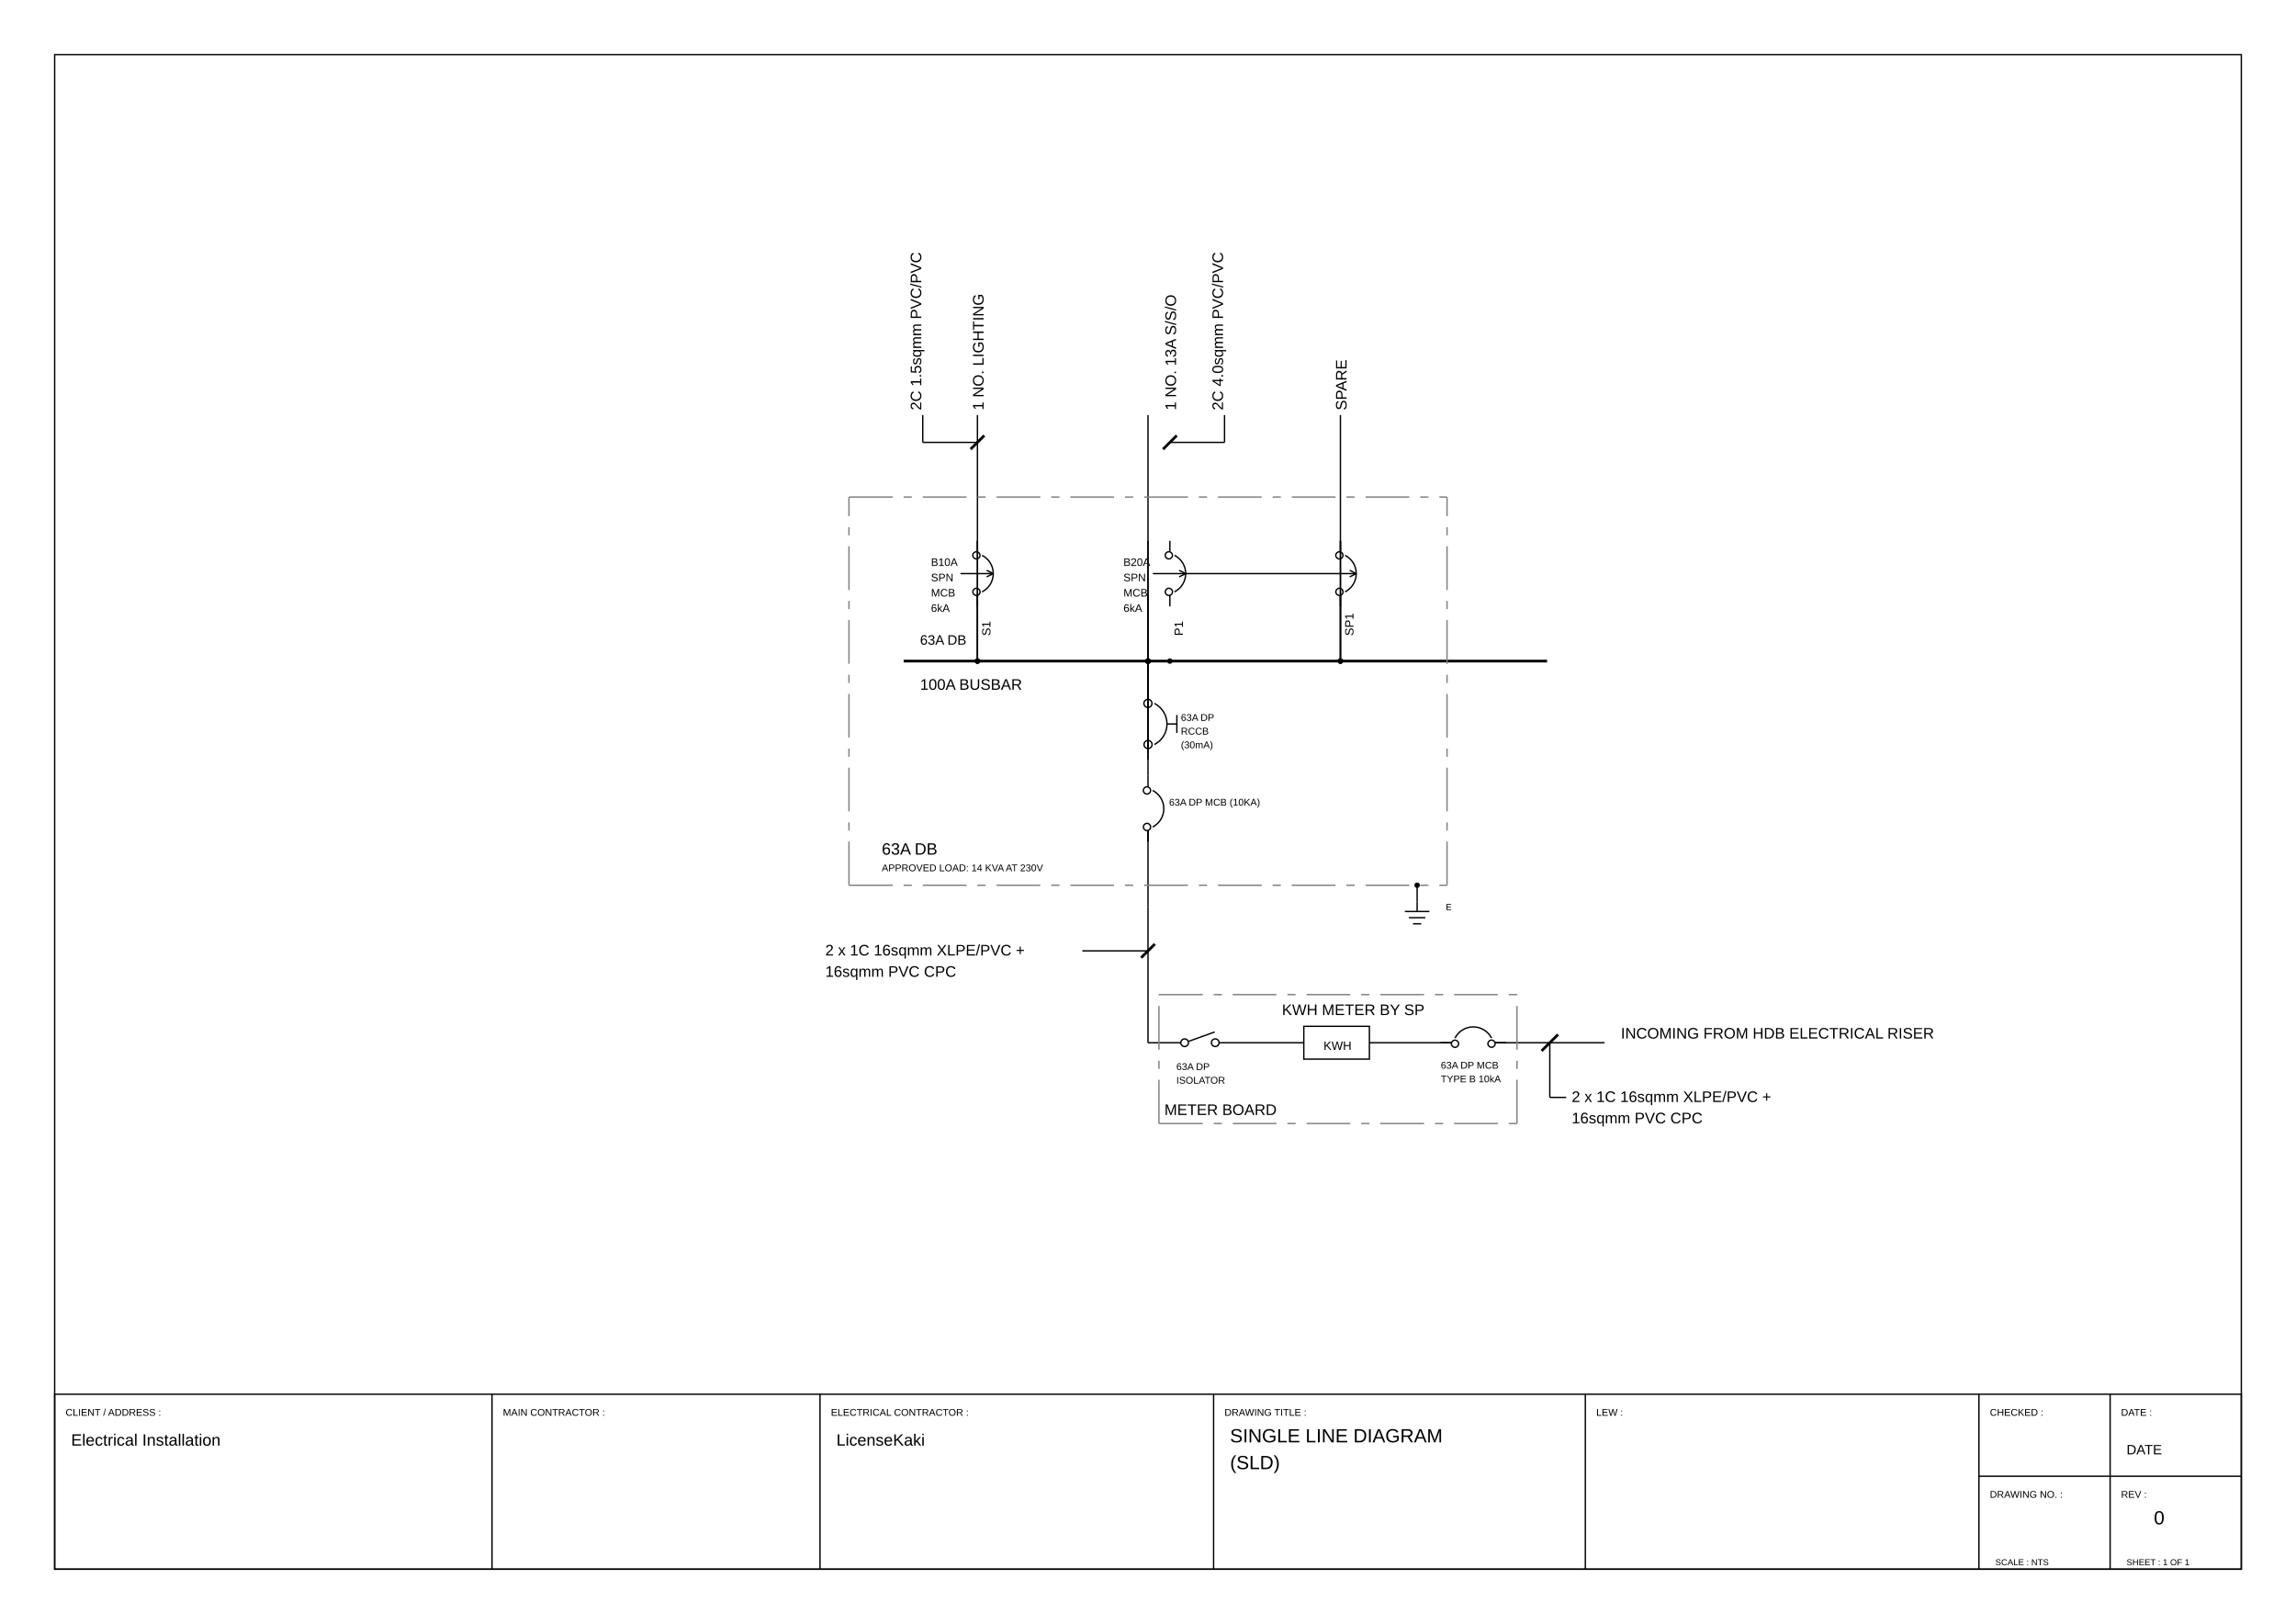
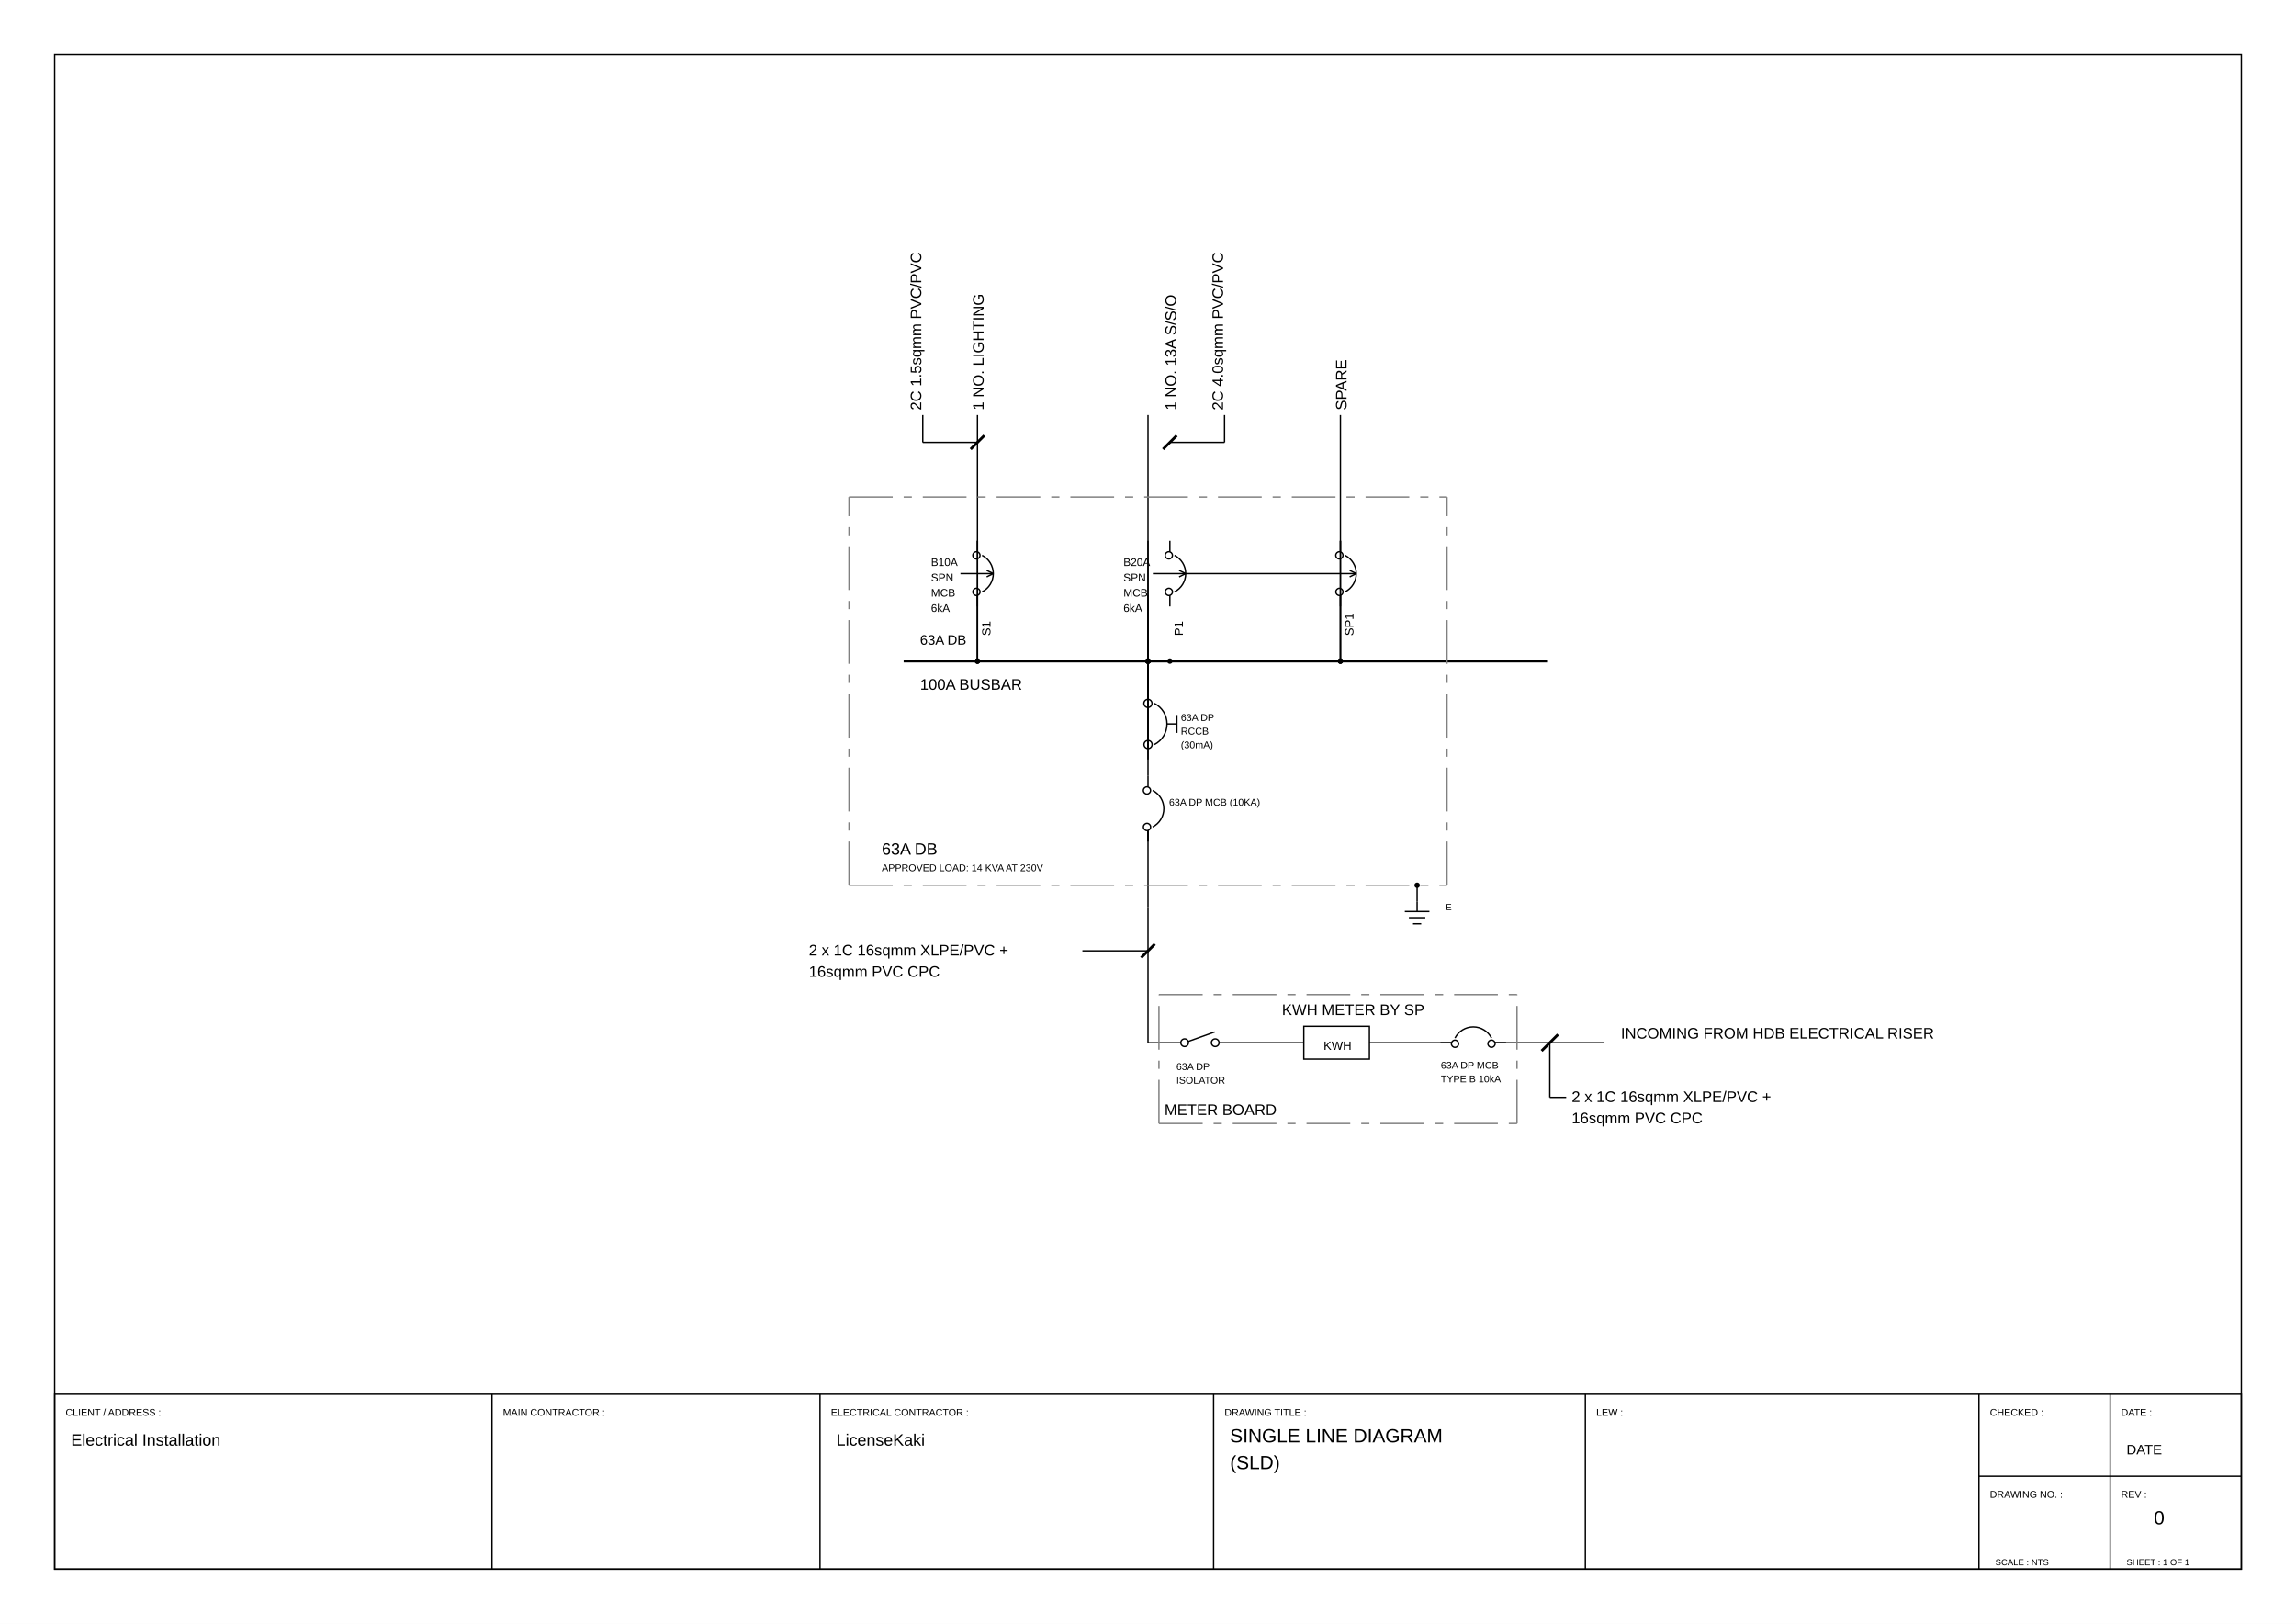
<svg xmlns="http://www.w3.org/2000/svg" viewBox="0 0 420.0 297.0" width="420.0mm" height="297.0mm">
  <rect width="420.0" height="297.0" fill="white" />
  <polygon points="10.00,287.00 410.00,287.00 410.00,10.00 10.00,10.00" stroke="#000000" stroke-width="0.25" fill="none" />
  <polygon points="10.00,287.00 410.00,287.00 410.00,255.00 10.00,255.00" stroke="#000000" stroke-width="0.25" fill="none" />
  <line x1="90.00" y1="255.00" x2="90.00" y2="287.00" stroke="#000000" stroke-width="0.25" fill="none" />
  <line x1="150.00" y1="255.00" x2="150.00" y2="287.00" stroke="#000000" stroke-width="0.25" fill="none" />
  <line x1="222.00" y1="255.00" x2="222.00" y2="287.00" stroke="#000000" stroke-width="0.25" fill="none" />
  <line x1="290.00" y1="255.00" x2="290.00" y2="287.00" stroke="#000000" stroke-width="0.25" fill="none" />
  <line x1="362.00" y1="255.00" x2="362.00" y2="287.00" stroke="#000000" stroke-width="0.25" fill="none" />
  <line x1="362.00" y1="270.00" x2="410.00" y2="270.00" stroke="#000000" stroke-width="0.25" fill="none" />
  <line x1="386.00" y1="255.00" x2="386.00" y2="287.00" stroke="#000000" stroke-width="0.25" fill="none" />
  <text x="12.00" y="258.94" font-family="Arial, Helvetica, sans-serif" font-size="1.8" fill="#000000">CLIENT / ADDRESS :</text>
  <text x="92.00" y="258.94" font-family="Arial, Helvetica, sans-serif" font-size="1.8" fill="#000000">MAIN CONTRACTOR :</text>
  <text x="152.00" y="258.94" font-family="Arial, Helvetica, sans-serif" font-size="1.8" fill="#000000">ELECTRICAL CONTRACTOR :</text>
  <text x="224.00" y="258.94" font-family="Arial, Helvetica, sans-serif" font-size="1.8" fill="#000000">DRAWING TITLE :</text>
  <text x="292.00" y="258.94" font-family="Arial, Helvetica, sans-serif" font-size="1.8" fill="#000000">LEW :</text>
  <text x="364.00" y="258.94" font-family="Arial, Helvetica, sans-serif" font-size="1.8" fill="#000000">CHECKED :</text>
  <text x="388.00" y="258.94" font-family="Arial, Helvetica, sans-serif" font-size="1.8" fill="#000000">DATE :</text>
  <text x="364.00" y="273.94" font-family="Arial, Helvetica, sans-serif" font-size="1.8" fill="#000000">DRAWING NO. :</text>
  <text x="388.00" y="273.94" font-family="Arial, Helvetica, sans-serif" font-size="1.8" fill="#000000">REV :</text>
  <circle cx="222.30" cy="190.71" r="0.70" stroke="#000000" stroke-width="0.25" fill="none" />
  <circle cx="216.70" cy="190.71" r="0.70" stroke="#000000" stroke-width="0.25" fill="none" />
  <polyline points="217.36,190.48 222.21,188.74" stroke="#000000" stroke-width="0.25" fill="none" />
  <text x="215.18" y="195.70" font-family="Arial, Helvetica, sans-serif" font-size="1.8" fill="#000000">
    <tspan x="215.18">63A DP</tspan>
    <tspan x="215.18" dy="2.5">ISOLATOR</tspan>
  </text>
  <polygon points="238.50,187.71 250.50,187.71 250.50,193.71 238.50,193.71" stroke="#000000" stroke-width="0.25" fill="none" />
  <text x="242.10" y="192.02" font-family="Arial, Helvetica, sans-serif" font-size="2.2" fill="#000000">KWH</text>
  <text x="234.50" y="185.65" font-family="Arial, Helvetica, sans-serif" font-size="2.8" fill="#000000">KWH METER BY SP</text>
  <path d="M 272.84,189.86 A 3.75,3.75 0 0,0 266.16,189.86" stroke="#000000" stroke-width="0.25" fill="none" />
  <circle cx="266.16" cy="190.90" r="0.66" stroke="#000000" stroke-width="0.25" fill="none" />
  <circle cx="272.84" cy="190.89" r="0.66" stroke="#000000" stroke-width="0.25" fill="none" />
  <line x1="265.50" y1="190.71" x2="263.50" y2="190.71" stroke="#000000" stroke-width="0.25" fill="none" />
  <line x1="273.50" y1="190.71" x2="275.50" y2="190.71" stroke="#000000" stroke-width="0.25" fill="none" />
  <text x="263.56" y="195.45" font-family="Arial, Helvetica, sans-serif" font-size="1.8" fill="#000000">
    <tspan x="263.56">63A DP MCB</tspan>
    <tspan x="263.56" dy="2.5">TYPE B 10kA</tspan>
  </text>
  <text x="296.50" y="189.95" font-family="Arial, Helvetica, sans-serif" font-size="2.8" fill="#000000">INCOMING FROM HDB ELECTRICAL RISER</text>
  <text x="287.50" y="201.55" font-family="Arial, Helvetica, sans-serif" font-size="2.8" fill="#000000">
    <tspan x="287.50">2 x 1C 16sqmm XLPE/PVC +</tspan>
    <tspan x="287.50" dy="3.9">16sqmm PVC CPC</tspan>
  </text>
-   <text x="150.96" y="174.75" font-family="Arial, Helvetica, sans-serif" font-size="2.8" fill="#000000">
-     <tspan x="150.96">2 x 1C 16sqmm XLPE/PVC +</tspan>
-     <tspan x="150.96" dy="3.9">16sqmm PVC CPC</tspan>
+   <text x="147.96" y="174.75" font-family="Arial, Helvetica, sans-serif" font-size="2.8" fill="#000000">
+     <tspan x="147.96">2 x 1C 16sqmm XLPE/PVC +</tspan>
+     <tspan x="147.96" dy="3.9">16sqmm PVC CPC</tspan>
  </text>
  <text x="213.00" y="203.93" font-family="Arial, Helvetica, sans-serif" font-size="2.8" fill="#000000">METER BOARD</text>
  <path d="M 210.85,151.25 A 3.75,3.75 0 0,0 210.85,144.57" stroke="#000000" stroke-width="0.25" fill="none" />
  <circle cx="209.81" cy="144.57" r="0.66" stroke="#000000" stroke-width="0.25" fill="none" />
  <circle cx="209.82" cy="151.25" r="0.66" stroke="#000000" stroke-width="0.25" fill="none" />
  <line x1="210.00" y1="151.91" x2="210.00" y2="153.91" stroke="#000000" stroke-width="0.25" fill="none" />
  <line x1="210.00" y1="143.91" x2="210.00" y2="141.91" stroke="#000000" stroke-width="0.25" fill="none" />
  <text x="213.85" y="147.35" font-family="Arial, Helvetica, sans-serif" font-size="1.8" fill="#000000">63A DP MCB (10KA)</text>
  <path d="M 211.17,136.17 A 4.22,4.22 0 0,0 211.17,128.65" stroke="#000000" stroke-width="0.25" fill="none" />
  <circle cx="209.99" cy="128.65" r="0.74" stroke="#000000" stroke-width="0.25" fill="none" />
  <circle cx="210.01" cy="136.17" r="0.74" stroke="#000000" stroke-width="0.25" fill="none" />
  <line x1="213.47" y1="132.41" x2="215.28" y2="132.41" stroke="#000000" stroke-width="0.25" fill="none" />
  <line x1="215.28" y1="134.05" x2="215.28" y2="130.77" stroke="#000000" stroke-width="0.25" fill="none" />
  <line x1="210.00" y1="136.91" x2="210.00" y2="138.91" stroke="#000000" stroke-width="0.25" fill="none" />
  <line x1="210.00" y1="127.91" x2="210.00" y2="125.91" stroke="#000000" stroke-width="0.25" fill="none" />
  <text x="216.01" y="131.85" font-family="Arial, Helvetica, sans-serif" font-size="1.8" fill="#000000">
    <tspan x="216.01">63A DP</tspan>
    <tspan x="216.01" dy="2.5">RCCB </tspan>
    <tspan x="216.01" dy="2.5">(30mA)</tspan>
  </text>
  <line x1="165.30" y1="120.91" x2="283.00" y2="120.91" stroke="#000000" stroke-width="0.50" fill="none" />
  <text x="168.30" y="117.91" font-family="Arial, Helvetica, sans-serif" font-size="2.5" fill="#000000">63A DB</text>
  <text x="168.30" y="126.15" font-family="Arial, Helvetica, sans-serif" font-size="2.8" fill="#000000">100A BUSBAR</text>
  <text x="180.30" y="117.17" font-family="Arial, Helvetica, sans-serif" font-size="2.2" fill="#000000" transform="rotate(-90.0,180.30,116.29)">S1</text>
  <path d="M 179.65,108.25 A 3.75,3.75 0 0,0 179.65,101.57" stroke="#000000" stroke-width="0.25" fill="none" />
  <circle cx="178.61" cy="101.57" r="0.66" stroke="#000000" stroke-width="0.25" fill="none" />
  <circle cx="178.62" cy="108.25" r="0.66" stroke="#000000" stroke-width="0.25" fill="none" />
  <line x1="178.80" y1="108.91" x2="178.80" y2="110.91" stroke="#000000" stroke-width="0.25" fill="none" />
  <line x1="178.80" y1="100.91" x2="178.80" y2="98.91" stroke="#000000" stroke-width="0.25" fill="none" />
  <line x1="175.69" y1="104.91" x2="181.69" y2="104.91" stroke="#000000" stroke-width="0.25" fill="none" />
  <line x1="181.69" y1="104.91" x2="180.49" y2="104.31" stroke="#000000" stroke-width="0.25" fill="none" />
  <line x1="181.69" y1="104.91" x2="180.49" y2="105.51" stroke="#000000" stroke-width="0.25" fill="none" />
  <text x="170.30" y="103.51" font-family="Arial, Helvetica, sans-serif" font-size="2.0" fill="#000000">
    <tspan x="170.30">B10A</tspan>
    <tspan x="170.30" dy="2.8">SPN</tspan>
    <tspan x="170.30" dy="2.8">MCB</tspan>
    <tspan x="170.30" dy="2.8">6kA</tspan>
  </text>
  <text x="178.80" y="76.15" font-family="Arial, Helvetica, sans-serif" font-size="2.8" fill="#000000" transform="rotate(-90.0,178.80,75.03)">1 NO. LIGHTING</text>
  <text x="215.50" y="117.17" font-family="Arial, Helvetica, sans-serif" font-size="2.2" fill="#000000" transform="rotate(-90.0,215.50,116.29)">P1</text>
  <path d="M 214.85,108.25 A 3.75,3.75 0 0,0 214.85,101.57" stroke="#000000" stroke-width="0.25" fill="none" />
  <circle cx="213.81" cy="101.57" r="0.66" stroke="#000000" stroke-width="0.25" fill="none" />
  <circle cx="213.82" cy="108.25" r="0.66" stroke="#000000" stroke-width="0.25" fill="none" />
  <line x1="214.00" y1="108.91" x2="214.00" y2="110.91" stroke="#000000" stroke-width="0.25" fill="none" />
  <line x1="214.00" y1="100.91" x2="214.00" y2="98.91" stroke="#000000" stroke-width="0.25" fill="none" />
  <line x1="210.89" y1="104.91" x2="216.89" y2="104.91" stroke="#000000" stroke-width="0.25" fill="none" />
  <line x1="216.89" y1="104.91" x2="215.69" y2="104.31" stroke="#000000" stroke-width="0.25" fill="none" />
  <line x1="216.89" y1="104.91" x2="215.69" y2="105.51" stroke="#000000" stroke-width="0.25" fill="none" />
  <text x="205.50" y="103.51" font-family="Arial, Helvetica, sans-serif" font-size="2.0" fill="#000000">
    <tspan x="205.50">B20A</tspan>
    <tspan x="205.50" dy="2.8">SPN</tspan>
    <tspan x="205.50" dy="2.8">MCB</tspan>
    <tspan x="205.50" dy="2.8">6kA</tspan>
  </text>
  <text x="214.00" y="76.15" font-family="Arial, Helvetica, sans-serif" font-size="2.8" fill="#000000" transform="rotate(-90.0,214.00,75.03)">1 NO. 13A S/S/O</text>
  <text x="246.70" y="117.17" font-family="Arial, Helvetica, sans-serif" font-size="2.2" fill="#000000" transform="rotate(-90.0,246.70,116.29)">SP1</text>
  <path d="M 246.05,108.25 A 3.75,3.75 0 0,0 246.05,101.57" stroke="#000000" stroke-width="0.25" fill="none" />
  <circle cx="245.01" cy="101.57" r="0.66" stroke="#000000" stroke-width="0.25" fill="none" />
  <circle cx="245.02" cy="108.25" r="0.66" stroke="#000000" stroke-width="0.25" fill="none" />
  <line x1="245.20" y1="108.91" x2="245.20" y2="110.91" stroke="#000000" stroke-width="0.25" fill="none" />
  <line x1="245.20" y1="100.91" x2="245.20" y2="98.91" stroke="#000000" stroke-width="0.25" fill="none" />
  <line x1="216.89" y1="104.91" x2="248.09" y2="104.91" stroke="#000000" stroke-width="0.25" fill="none" />
  <line x1="248.09" y1="104.91" x2="246.89" y2="104.31" stroke="#000000" stroke-width="0.25" fill="none" />
  <line x1="248.09" y1="104.91" x2="246.89" y2="105.51" stroke="#000000" stroke-width="0.25" fill="none" />
  <text x="245.20" y="76.15" font-family="Arial, Helvetica, sans-serif" font-size="2.8" fill="#000000" transform="rotate(-90.0,245.20,75.03)">SPARE</text>
  <text x="167.40" y="76.15" font-family="Arial, Helvetica, sans-serif" font-size="2.8" fill="#000000" transform="rotate(-90.0,167.40,75.03)">2C 1.5sqmm PVC/PVC</text>
  <text x="222.60" y="76.15" font-family="Arial, Helvetica, sans-serif" font-size="2.8" fill="#000000" transform="rotate(-90.0,222.60,75.03)">2C 4.0sqmm PVC/PVC</text>
  <text x="161.30" y="156.31" font-family="Arial, Helvetica, sans-serif" font-size="3.0" fill="#000000">63A DB</text>
  <text x="161.30" y="159.35" font-family="Arial, Helvetica, sans-serif" font-size="1.8" fill="#000000">APPROVED LOAD: 14 KVA AT 230V</text>
  <line x1="259.23" y1="164.91" x2="259.23" y2="166.71" stroke="#000000" stroke-width="0.25" fill="none" />
  <line x1="256.98" y1="166.71" x2="261.48" y2="166.71" stroke="#000000" stroke-width="0.25" fill="none" />
  <line x1="257.73" y1="167.84" x2="260.73" y2="167.84" stroke="#000000" stroke-width="0.25" fill="none" />
  <line x1="258.48" y1="168.96" x2="259.98" y2="168.96" stroke="#000000" stroke-width="0.25" fill="none" />
  <text x="264.48" y="166.44" font-family="Arial, Helvetica, sans-serif" font-size="1.6" fill="#000000">E</text>
  <line x1="210.00" y1="190.71" x2="216.00" y2="190.71" stroke="#000000" stroke-width="0.25" fill="none" />
  <line x1="223.00" y1="190.71" x2="238.50" y2="190.71" stroke="#000000" stroke-width="0.25" fill="none" />
  <line x1="250.50" y1="190.71" x2="265.50" y2="190.71" stroke="#000000" stroke-width="0.25" fill="none" />
  <line x1="273.50" y1="190.71" x2="293.50" y2="190.71" stroke="#000000" stroke-width="0.25" fill="none" />
  <line x1="283.50" y1="190.71" x2="283.50" y2="200.71" stroke="#000000" stroke-width="0.25" fill="none" />
  <line x1="210.00" y1="190.71" x2="210.00" y2="165.91" stroke="#000000" stroke-width="0.25" fill="none" />
  <line x1="210.00" y1="165.91" x2="210.00" y2="151.91" stroke="#000000" stroke-width="0.25" fill="none" />
  <line x1="210.00" y1="153.91" x2="210.00" y2="151.91" stroke="#000000" stroke-width="0.25" fill="none" />
  <line x1="210.00" y1="120.91" x2="210.00" y2="141.91" stroke="#000000" stroke-width="0.25" fill="none" />
  <line x1="210.00" y1="120.91" x2="210.00" y2="136.91" stroke="#000000" stroke-width="0.25" fill="none" />
  <line x1="210.00" y1="120.91" x2="210.00" y2="136.91" stroke="#000000" stroke-width="0.25" fill="none" />
  <line x1="210.00" y1="120.91" x2="210.00" y2="125.91" stroke="#000000" stroke-width="0.25" fill="none" />
  <line x1="210.00" y1="125.91" x2="210.00" y2="120.91" stroke="#000000" stroke-width="0.25" fill="none" />
  <line x1="178.80" y1="120.91" x2="178.80" y2="108.91" stroke="#000000" stroke-width="0.25" fill="none" />
  <line x1="178.80" y1="120.91" x2="178.80" y2="98.91" stroke="#000000" stroke-width="0.25" fill="none" />
  <line x1="178.80" y1="120.91" x2="178.80" y2="75.91" stroke="#000000" stroke-width="0.25" fill="none" />
  <line x1="210.00" y1="120.91" x2="210.00" y2="108.91" stroke="#000000" stroke-width="0.25" fill="none" />
  <line x1="210.00" y1="120.91" x2="210.00" y2="98.91" stroke="#000000" stroke-width="0.25" fill="none" />
  <line x1="210.00" y1="120.91" x2="210.00" y2="75.91" stroke="#000000" stroke-width="0.25" fill="none" />
  <line x1="245.20" y1="120.91" x2="245.20" y2="108.91" stroke="#000000" stroke-width="0.25" fill="none" />
  <line x1="245.20" y1="120.91" x2="245.20" y2="98.91" stroke="#000000" stroke-width="0.25" fill="none" />
  <line x1="245.20" y1="120.91" x2="245.20" y2="75.91" stroke="#000000" stroke-width="0.25" fill="none" />
  <line x1="168.80" y1="80.91" x2="168.80" y2="75.91" stroke="#000000" stroke-width="0.25" fill="none" />
  <line x1="224.00" y1="80.91" x2="224.00" y2="75.91" stroke="#000000" stroke-width="0.25" fill="none" />
  <line x1="259.23" y1="161.91" x2="259.23" y2="164.91" stroke="#000000" stroke-width="0.25" fill="none" />
  <line x1="282.00" y1="192.21" x2="285.00" y2="189.21" stroke="#000000" stroke-width="0.50" fill="none" />
  <line x1="208.75" y1="175.16" x2="211.25" y2="172.66" stroke="#000000" stroke-width="0.50" fill="none" />
  <line x1="177.55" y1="82.16" x2="180.05" y2="79.66" stroke="#000000" stroke-width="0.50" fill="none" />
  <line x1="212.75" y1="82.16" x2="215.25" y2="79.66" stroke="#000000" stroke-width="0.50" fill="none" />
  <line x1="283.50" y1="200.71" x2="286.50" y2="200.71" stroke="#000000" stroke-width="0.25" fill="none" />
  <line x1="210.00" y1="173.91" x2="198.00" y2="173.91" stroke="#000000" stroke-width="0.25" fill="none" />
  <line x1="168.80" y1="80.91" x2="178.80" y2="80.91" stroke="#000000" stroke-width="0.25" fill="none" />
  <line x1="214.00" y1="80.91" x2="224.00" y2="80.91" stroke="#000000" stroke-width="0.25" fill="none" />
  <line x1="212.00" y1="205.49" x2="220.00" y2="205.49" stroke="#808080" stroke-width="0.25" fill="none" />
  <line x1="222.00" y1="205.49" x2="223.50" y2="205.49" stroke="#808080" stroke-width="0.25" fill="none" />
  <line x1="225.50" y1="205.49" x2="233.50" y2="205.49" stroke="#808080" stroke-width="0.25" fill="none" />
  <line x1="235.50" y1="205.49" x2="237.00" y2="205.49" stroke="#808080" stroke-width="0.25" fill="none" />
  <line x1="239.00" y1="205.49" x2="247.00" y2="205.49" stroke="#808080" stroke-width="0.25" fill="none" />
  <line x1="249.00" y1="205.49" x2="250.50" y2="205.49" stroke="#808080" stroke-width="0.25" fill="none" />
  <line x1="252.50" y1="205.49" x2="260.50" y2="205.49" stroke="#808080" stroke-width="0.25" fill="none" />
  <line x1="262.50" y1="205.49" x2="264.00" y2="205.49" stroke="#808080" stroke-width="0.25" fill="none" />
  <line x1="266.00" y1="205.49" x2="274.00" y2="205.49" stroke="#808080" stroke-width="0.25" fill="none" />
  <line x1="276.00" y1="205.49" x2="277.50" y2="205.49" stroke="#808080" stroke-width="0.25" fill="none" />
  <line x1="212.00" y1="181.91" x2="220.00" y2="181.91" stroke="#808080" stroke-width="0.25" fill="none" />
  <line x1="222.00" y1="181.91" x2="223.50" y2="181.91" stroke="#808080" stroke-width="0.25" fill="none" />
  <line x1="225.50" y1="181.91" x2="233.50" y2="181.91" stroke="#808080" stroke-width="0.25" fill="none" />
  <line x1="235.50" y1="181.91" x2="237.00" y2="181.91" stroke="#808080" stroke-width="0.25" fill="none" />
  <line x1="239.00" y1="181.91" x2="247.00" y2="181.91" stroke="#808080" stroke-width="0.25" fill="none" />
  <line x1="249.00" y1="181.91" x2="250.50" y2="181.91" stroke="#808080" stroke-width="0.25" fill="none" />
  <line x1="252.50" y1="181.91" x2="260.50" y2="181.91" stroke="#808080" stroke-width="0.25" fill="none" />
  <line x1="262.50" y1="181.91" x2="264.00" y2="181.91" stroke="#808080" stroke-width="0.25" fill="none" />
  <line x1="266.00" y1="181.91" x2="274.00" y2="181.91" stroke="#808080" stroke-width="0.25" fill="none" />
  <line x1="276.00" y1="181.91" x2="277.50" y2="181.91" stroke="#808080" stroke-width="0.25" fill="none" />
  <line x1="212.00" y1="205.49" x2="212.00" y2="197.49" stroke="#808080" stroke-width="0.25" fill="none" />
  <line x1="212.00" y1="195.49" x2="212.00" y2="193.99" stroke="#808080" stroke-width="0.25" fill="none" />
  <line x1="212.00" y1="191.99" x2="212.00" y2="183.99" stroke="#808080" stroke-width="0.25" fill="none" />
  <line x1="212.00" y1="181.99" x2="212.00" y2="181.91" stroke="#808080" stroke-width="0.25" fill="none" />
  <line x1="277.50" y1="205.49" x2="277.50" y2="197.49" stroke="#808080" stroke-width="0.25" fill="none" />
  <line x1="277.50" y1="195.49" x2="277.50" y2="193.99" stroke="#808080" stroke-width="0.25" fill="none" />
  <line x1="277.50" y1="191.99" x2="277.50" y2="183.99" stroke="#808080" stroke-width="0.25" fill="none" />
  <line x1="277.50" y1="181.99" x2="277.50" y2="181.91" stroke="#808080" stroke-width="0.25" fill="none" />
  <line x1="155.30" y1="161.91" x2="163.30" y2="161.91" stroke="#808080" stroke-width="0.25" fill="none" />
  <line x1="165.30" y1="161.91" x2="166.80" y2="161.91" stroke="#808080" stroke-width="0.25" fill="none" />
  <line x1="168.80" y1="161.91" x2="176.80" y2="161.91" stroke="#808080" stroke-width="0.25" fill="none" />
  <line x1="178.80" y1="161.91" x2="180.30" y2="161.91" stroke="#808080" stroke-width="0.25" fill="none" />
  <line x1="182.30" y1="161.91" x2="190.30" y2="161.91" stroke="#808080" stroke-width="0.25" fill="none" />
  <line x1="192.30" y1="161.91" x2="193.80" y2="161.91" stroke="#808080" stroke-width="0.25" fill="none" />
  <line x1="195.80" y1="161.91" x2="203.80" y2="161.91" stroke="#808080" stroke-width="0.25" fill="none" />
  <line x1="205.80" y1="161.91" x2="207.30" y2="161.91" stroke="#808080" stroke-width="0.25" fill="none" />
  <line x1="209.30" y1="161.91" x2="217.30" y2="161.91" stroke="#808080" stroke-width="0.25" fill="none" />
  <line x1="219.30" y1="161.91" x2="220.80" y2="161.91" stroke="#808080" stroke-width="0.25" fill="none" />
  <line x1="222.80" y1="161.91" x2="230.80" y2="161.91" stroke="#808080" stroke-width="0.25" fill="none" />
  <line x1="232.80" y1="161.91" x2="234.30" y2="161.91" stroke="#808080" stroke-width="0.25" fill="none" />
  <line x1="236.30" y1="161.91" x2="244.30" y2="161.91" stroke="#808080" stroke-width="0.25" fill="none" />
  <line x1="246.30" y1="161.91" x2="247.80" y2="161.91" stroke="#808080" stroke-width="0.25" fill="none" />
  <line x1="249.80" y1="161.91" x2="257.80" y2="161.91" stroke="#808080" stroke-width="0.25" fill="none" />
  <line x1="259.80" y1="161.91" x2="261.30" y2="161.91" stroke="#808080" stroke-width="0.25" fill="none" />
  <line x1="263.30" y1="161.91" x2="264.70" y2="161.91" stroke="#808080" stroke-width="0.25" fill="none" />
  <line x1="155.30" y1="90.91" x2="163.30" y2="90.91" stroke="#808080" stroke-width="0.25" fill="none" />
  <line x1="165.30" y1="90.91" x2="166.80" y2="90.91" stroke="#808080" stroke-width="0.25" fill="none" />
  <line x1="168.80" y1="90.91" x2="176.80" y2="90.91" stroke="#808080" stroke-width="0.25" fill="none" />
  <line x1="178.80" y1="90.91" x2="180.30" y2="90.91" stroke="#808080" stroke-width="0.25" fill="none" />
  <line x1="182.30" y1="90.91" x2="190.30" y2="90.91" stroke="#808080" stroke-width="0.25" fill="none" />
  <line x1="192.30" y1="90.91" x2="193.80" y2="90.91" stroke="#808080" stroke-width="0.25" fill="none" />
  <line x1="195.80" y1="90.91" x2="203.80" y2="90.91" stroke="#808080" stroke-width="0.25" fill="none" />
  <line x1="205.80" y1="90.91" x2="207.30" y2="90.91" stroke="#808080" stroke-width="0.25" fill="none" />
  <line x1="209.30" y1="90.91" x2="217.30" y2="90.91" stroke="#808080" stroke-width="0.25" fill="none" />
  <line x1="219.30" y1="90.91" x2="220.80" y2="90.91" stroke="#808080" stroke-width="0.25" fill="none" />
  <line x1="222.80" y1="90.91" x2="230.80" y2="90.91" stroke="#808080" stroke-width="0.25" fill="none" />
  <line x1="232.80" y1="90.91" x2="234.30" y2="90.91" stroke="#808080" stroke-width="0.25" fill="none" />
  <line x1="236.30" y1="90.91" x2="244.30" y2="90.91" stroke="#808080" stroke-width="0.25" fill="none" />
  <line x1="246.30" y1="90.91" x2="247.80" y2="90.91" stroke="#808080" stroke-width="0.25" fill="none" />
  <line x1="249.80" y1="90.91" x2="257.80" y2="90.91" stroke="#808080" stroke-width="0.25" fill="none" />
  <line x1="259.80" y1="90.91" x2="261.30" y2="90.91" stroke="#808080" stroke-width="0.25" fill="none" />
  <line x1="263.30" y1="90.91" x2="264.70" y2="90.91" stroke="#808080" stroke-width="0.25" fill="none" />
  <line x1="155.30" y1="161.91" x2="155.30" y2="153.91" stroke="#808080" stroke-width="0.25" fill="none" />
  <line x1="155.30" y1="151.91" x2="155.30" y2="150.41" stroke="#808080" stroke-width="0.25" fill="none" />
  <line x1="155.30" y1="148.41" x2="155.30" y2="140.41" stroke="#808080" stroke-width="0.25" fill="none" />
  <line x1="155.30" y1="138.41" x2="155.30" y2="136.91" stroke="#808080" stroke-width="0.25" fill="none" />
  <line x1="155.30" y1="134.91" x2="155.30" y2="126.91" stroke="#808080" stroke-width="0.25" fill="none" />
  <line x1="155.30" y1="124.91" x2="155.30" y2="123.41" stroke="#808080" stroke-width="0.25" fill="none" />
  <line x1="155.30" y1="121.41" x2="155.30" y2="113.41" stroke="#808080" stroke-width="0.25" fill="none" />
  <line x1="155.30" y1="111.41" x2="155.30" y2="109.91" stroke="#808080" stroke-width="0.25" fill="none" />
  <line x1="155.30" y1="107.91" x2="155.30" y2="99.91" stroke="#808080" stroke-width="0.25" fill="none" />
  <line x1="155.30" y1="97.91" x2="155.30" y2="96.41" stroke="#808080" stroke-width="0.25" fill="none" />
  <line x1="155.30" y1="94.41" x2="155.30" y2="90.91" stroke="#808080" stroke-width="0.25" fill="none" />
  <line x1="264.70" y1="161.91" x2="264.70" y2="153.91" stroke="#808080" stroke-width="0.25" fill="none" />
  <line x1="264.70" y1="151.91" x2="264.70" y2="150.41" stroke="#808080" stroke-width="0.25" fill="none" />
  <line x1="264.70" y1="148.41" x2="264.70" y2="140.41" stroke="#808080" stroke-width="0.25" fill="none" />
  <line x1="264.70" y1="138.41" x2="264.70" y2="136.91" stroke="#808080" stroke-width="0.25" fill="none" />
  <line x1="264.70" y1="134.91" x2="264.70" y2="126.91" stroke="#808080" stroke-width="0.25" fill="none" />
  <line x1="264.70" y1="124.91" x2="264.70" y2="123.41" stroke="#808080" stroke-width="0.25" fill="none" />
  <line x1="264.70" y1="121.41" x2="264.70" y2="113.41" stroke="#808080" stroke-width="0.25" fill="none" />
  <line x1="264.70" y1="111.41" x2="264.70" y2="109.91" stroke="#808080" stroke-width="0.25" fill="none" />
  <line x1="264.70" y1="107.91" x2="264.70" y2="99.91" stroke="#808080" stroke-width="0.25" fill="none" />
  <line x1="264.70" y1="97.91" x2="264.70" y2="96.41" stroke="#808080" stroke-width="0.25" fill="none" />
  <line x1="264.70" y1="94.41" x2="264.70" y2="90.91" stroke="#808080" stroke-width="0.25" fill="none" />
  <circle cx="178.80" cy="120.91" r="0.50" fill="rgb(0,0,0)" stroke="none" />
  <circle cx="214.00" cy="120.91" r="0.50" fill="rgb(0,0,0)" stroke="none" />
  <circle cx="245.20" cy="120.91" r="0.50" fill="rgb(0,0,0)" stroke="none" />
  <circle cx="259.23" cy="161.91" r="0.50" fill="rgb(0,0,0)" stroke="none" />
  <circle cx="210.00" cy="120.91" r="0.50" fill="rgb(0,0,0)" stroke="none" />
  <circle cx="210.00" cy="120.91" r="0.50" fill="rgb(0,0,0)" stroke="none" />
  <circle cx="210.00" cy="120.91" r="0.50" fill="rgb(0,0,0)" stroke="none" />
  <circle cx="210.00" cy="120.91" r="0.50" fill="rgb(0,0,0)" stroke="none" />
  <circle cx="178.80" cy="120.91" r="0.50" fill="rgb(0,0,0)" stroke="none" />
  <circle cx="178.80" cy="120.91" r="0.50" fill="rgb(0,0,0)" stroke="none" />
  <circle cx="210.00" cy="120.91" r="0.50" fill="rgb(0,0,0)" stroke="none" />
  <circle cx="210.00" cy="120.91" r="0.50" fill="rgb(0,0,0)" stroke="none" />
  <circle cx="245.20" cy="120.91" r="0.50" fill="rgb(0,0,0)" stroke="none" />
  <circle cx="245.20" cy="120.91" r="0.50" fill="rgb(0,0,0)" stroke="none" />
  <text x="13.00" y="264.40" font-family="Arial, Helvetica, sans-serif" font-size="3.0" fill="#000000">Electrical Installation</text>
  <text x="153.00" y="264.40" font-family="Arial, Helvetica, sans-serif" font-size="3.0" fill="#000000">LicenseKaki</text>
  <text x="225.00" y="263.80" font-family="Arial, Helvetica, sans-serif" font-size="3.5" fill="#000000">
    <tspan x="225.00">SINGLE LINE DIAGRAM</tspan>
    <tspan x="225.00" dy="4.9">(SLD)</tspan>
  </text>
  <text x="389.00" y="266.00" font-family="Arial, Helvetica, sans-serif" font-size="2.5" fill="#000000">DATE</text>
  <text x="365.00" y="278.00" font-family="Arial, Helvetica, sans-serif" font-size="2.5" fill="#000000" />
  <text x="394.00" y="278.80" font-family="Arial, Helvetica, sans-serif" font-size="3.5" fill="#000000">0</text>
  <text x="365.00" y="286.28" font-family="Arial, Helvetica, sans-serif" font-size="1.6" fill="#000000">SCALE : NTS</text>
  <text x="389.00" y="286.28" font-family="Arial, Helvetica, sans-serif" font-size="1.6" fill="#000000">SHEET : 1 OF 1</text>
</svg>
